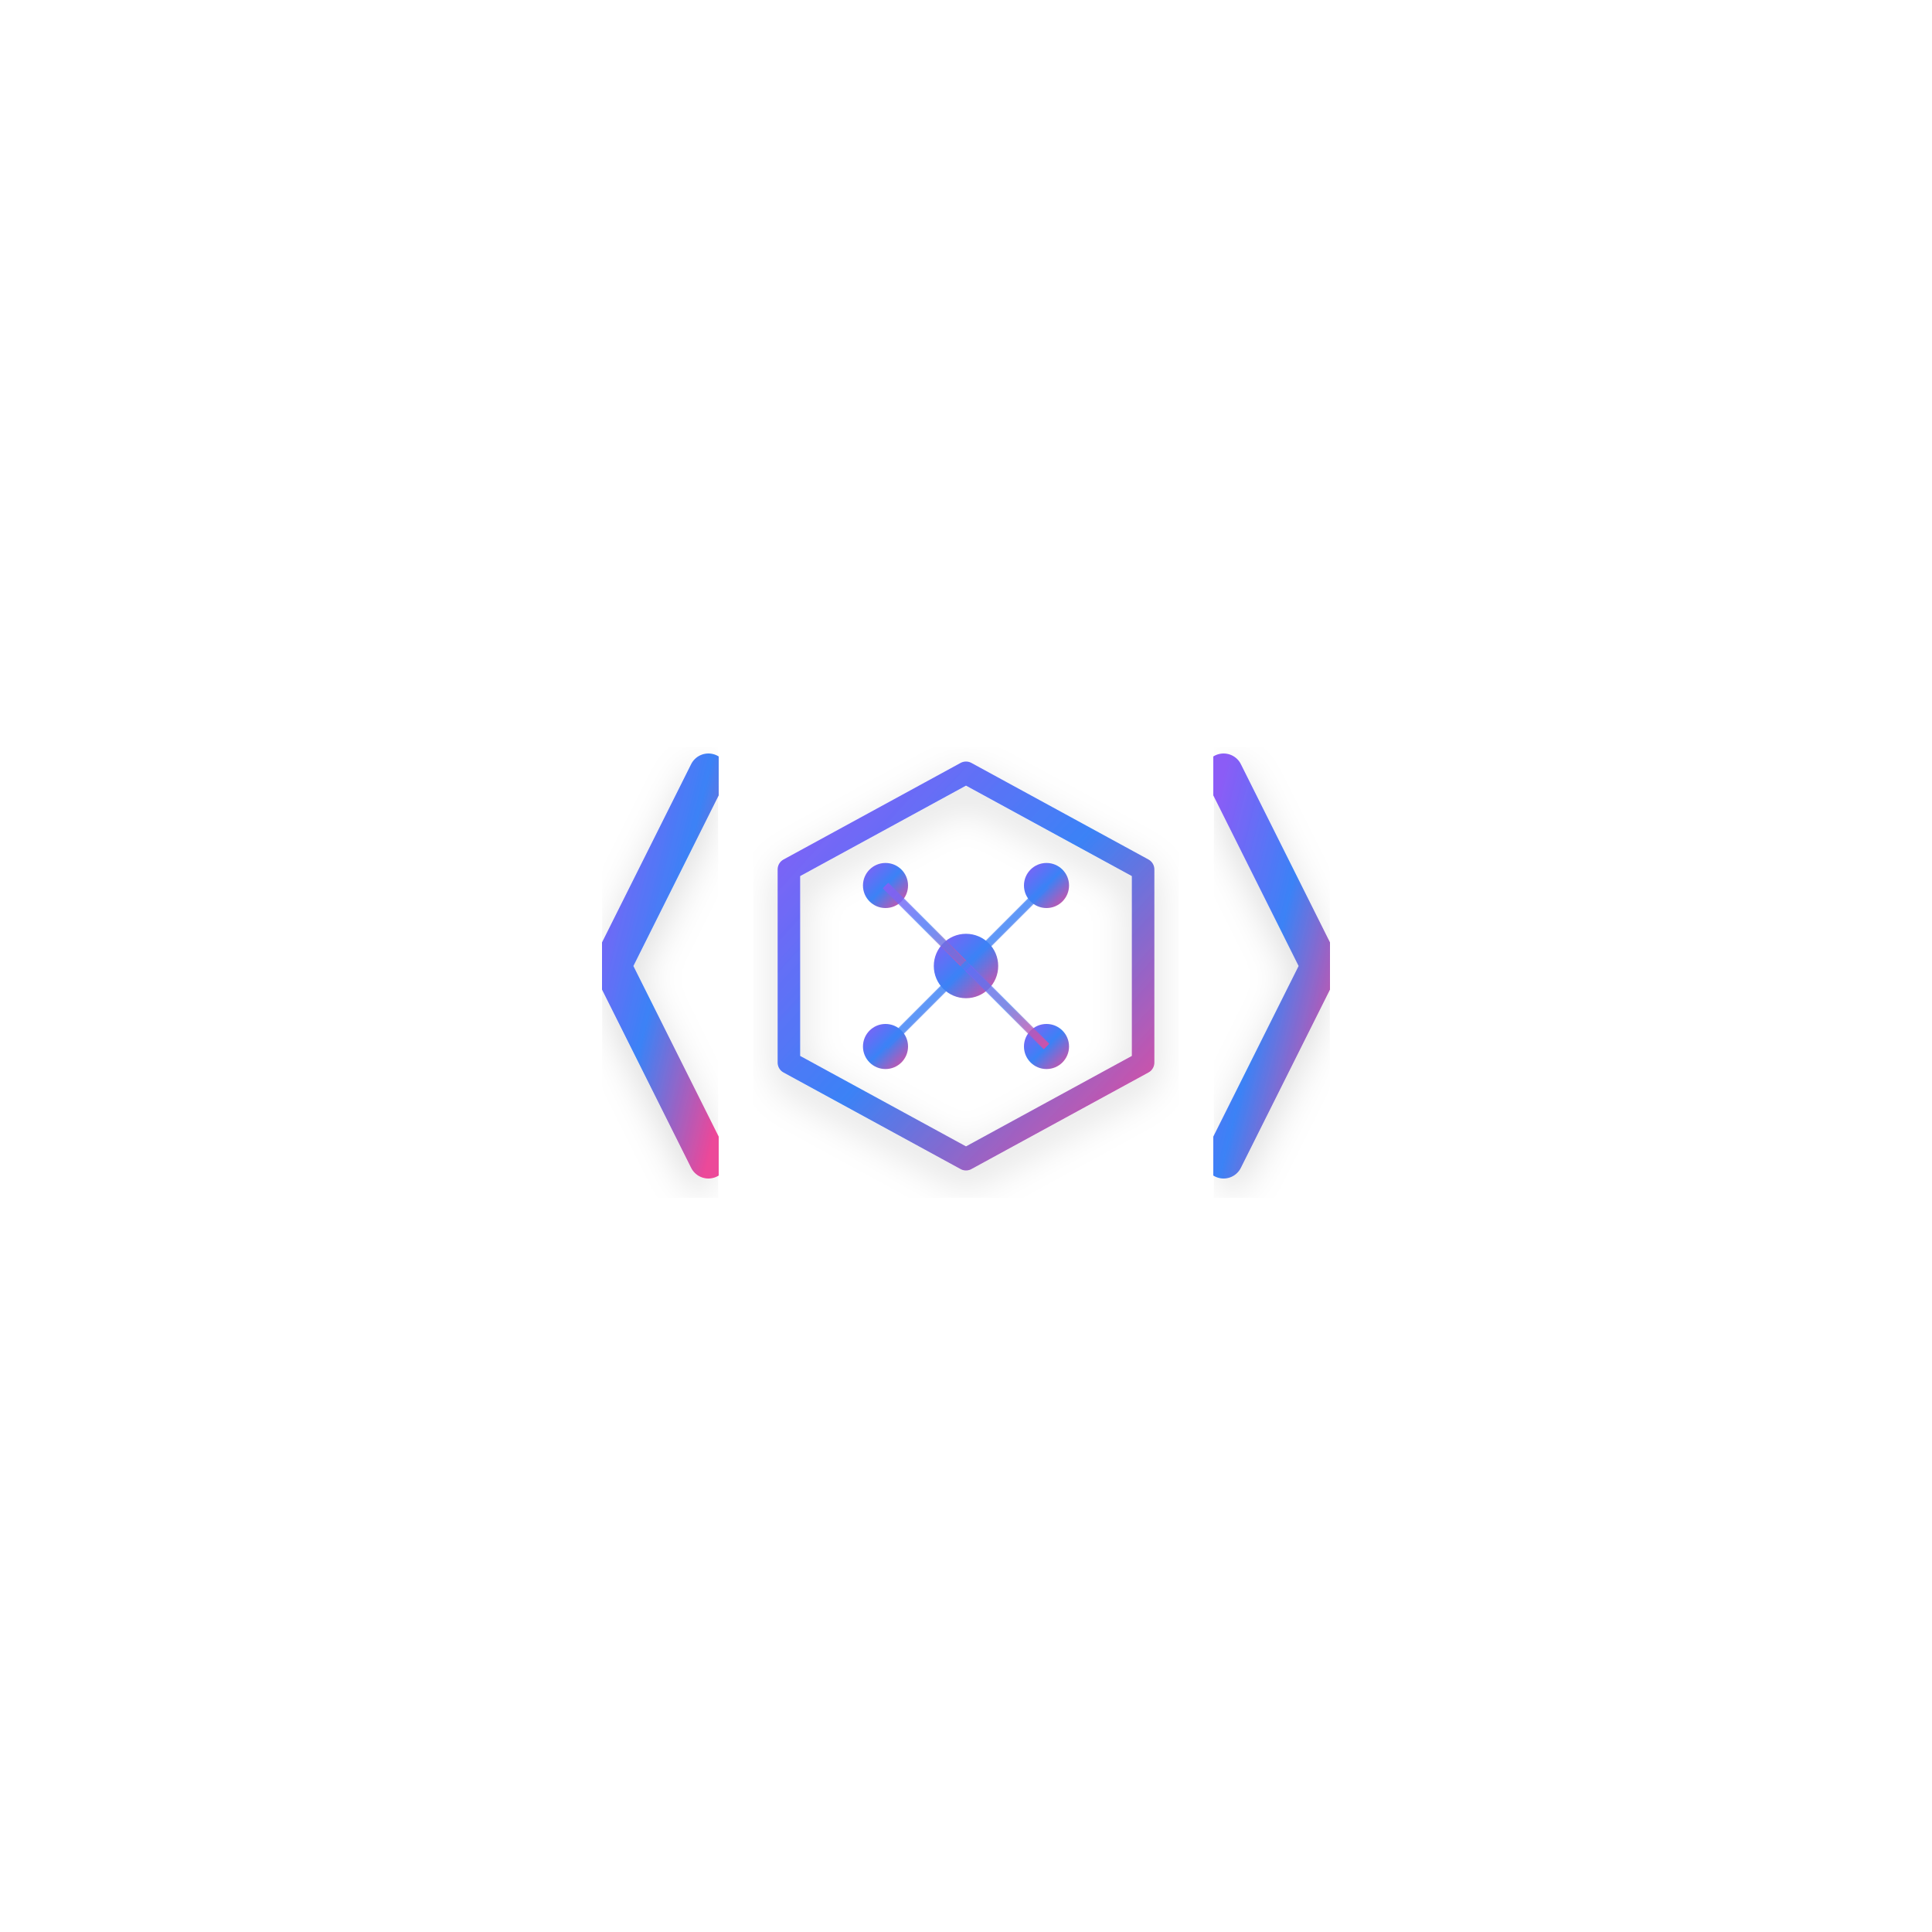
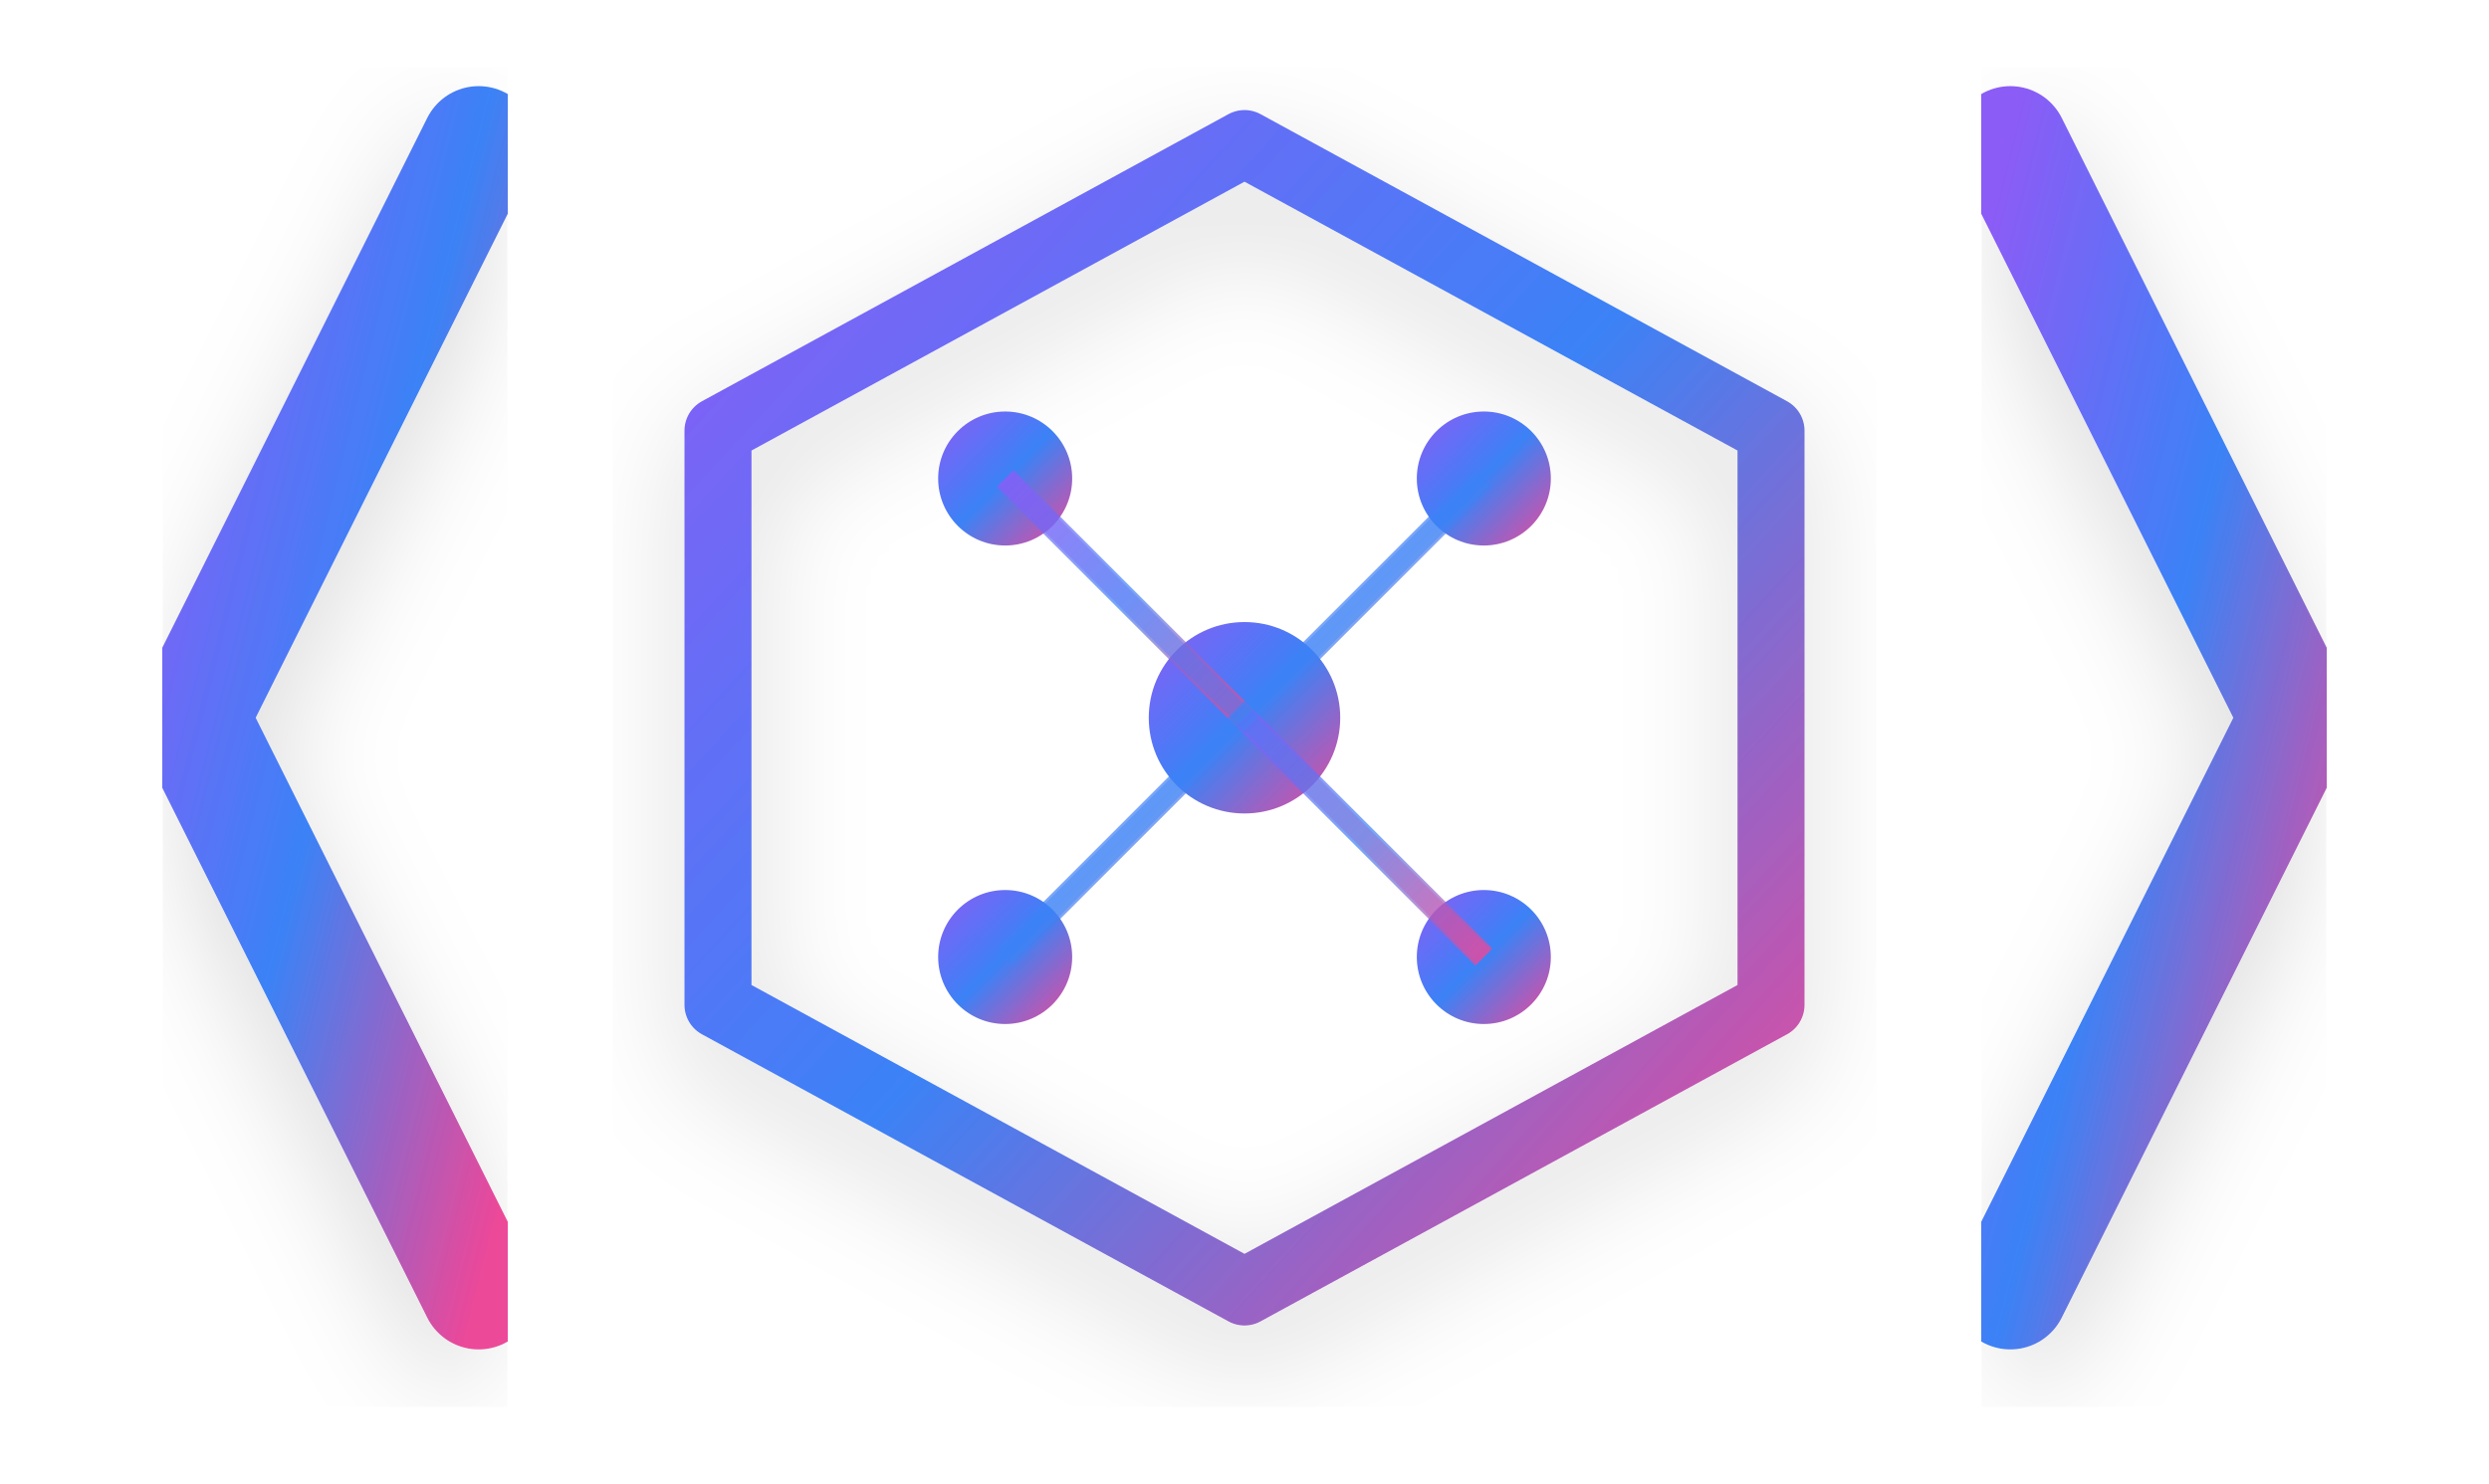
- <svg xmlns="http://www.w3.org/2000/svg" viewBox="0 0 600 600">
+ <svg xmlns="http://www.w3.org/2000/svg" viewBox="170 225 260 155">
  <defs>
    <linearGradient id="mainGradient" x1="0%" y1="0%" x2="100%" y2="100%">
      <stop offset="0%" style="stop-color:#8B5CF6;stop-opacity:1" />
      <stop offset="50%" style="stop-color:#3B82F6;stop-opacity:1" />
      <stop offset="100%" style="stop-color:#EC4899;stop-opacity:1" />
    </linearGradient>
    <filter id="shadow">
      <feDropShadow dx="0" dy="4" stdDeviation="6" flood-opacity="0.15" />
    </filter>
  </defs>
  <style>
    .left-bracket { animation: bracketPulseLeft 2s ease-in-out infinite; transform-origin: center; }
    .right-bracket { animation: bracketPulseRight 2s ease-in-out infinite; transform-origin: center; }
    @keyframes bracketPulseLeft { 0%, 100% { transform: translateX(0); opacity: 1; } 50% { transform: translateX(-5px); opacity: 0.7; } }
    @keyframes bracketPulseRight { 0%, 100% { transform: translateX(0); opacity: 1; } 50% { transform: translateX(5px); opacity: 0.7; } }
  </style>
  <g filter="url(#shadow)" class="left-bracket">
    <path d="M 220 240 L 190 300 L 220 360" stroke="url(#mainGradient)" stroke-width="12" stroke-linecap="round" stroke-linejoin="round" fill="none" />
  </g>
  <g filter="url(#shadow)" class="right-bracket">
    <path d="M 380 240 L 410 300 L 380 360" stroke="url(#mainGradient)" stroke-width="12" stroke-linecap="round" stroke-linejoin="round" fill="none" />
  </g>
  <g filter="url(#shadow)">
    <polygon points="300,240 355,270 355,330 300,360 245,330 245,270" fill="none" stroke="url(#mainGradient)" stroke-width="7" stroke-linejoin="round" />
  </g>
  <g>
    <circle cx="300" cy="300" r="10" fill="url(#mainGradient)" />
    <circle cx="275" cy="275" r="7" fill="url(#mainGradient)" />
    <circle cx="325" cy="275" r="7" fill="url(#mainGradient)" />
    <circle cx="275" cy="325" r="7" fill="url(#mainGradient)" />
    <circle cx="325" cy="325" r="7" fill="url(#mainGradient)" />
    <line x1="300" y1="300" x2="275" y2="275" stroke="url(#mainGradient)" stroke-width="2.5" opacity="0.7" />
    <line x1="300" y1="300" x2="325" y2="275" stroke="url(#mainGradient)" stroke-width="2.5" opacity="0.7" />
    <line x1="300" y1="300" x2="275" y2="325" stroke="url(#mainGradient)" stroke-width="2.5" opacity="0.7" />
    <line x1="300" y1="300" x2="325" y2="325" stroke="url(#mainGradient)" stroke-width="2.5" opacity="0.7" />
    <line x1="275" y1="275" x2="325" y2="325" stroke="url(#mainGradient)" stroke-width="2" opacity="0.4" />
    <line x1="325" y1="275" x2="275" y2="325" stroke="url(#mainGradient)" stroke-width="2" opacity="0.4" />
  </g>
</svg>
